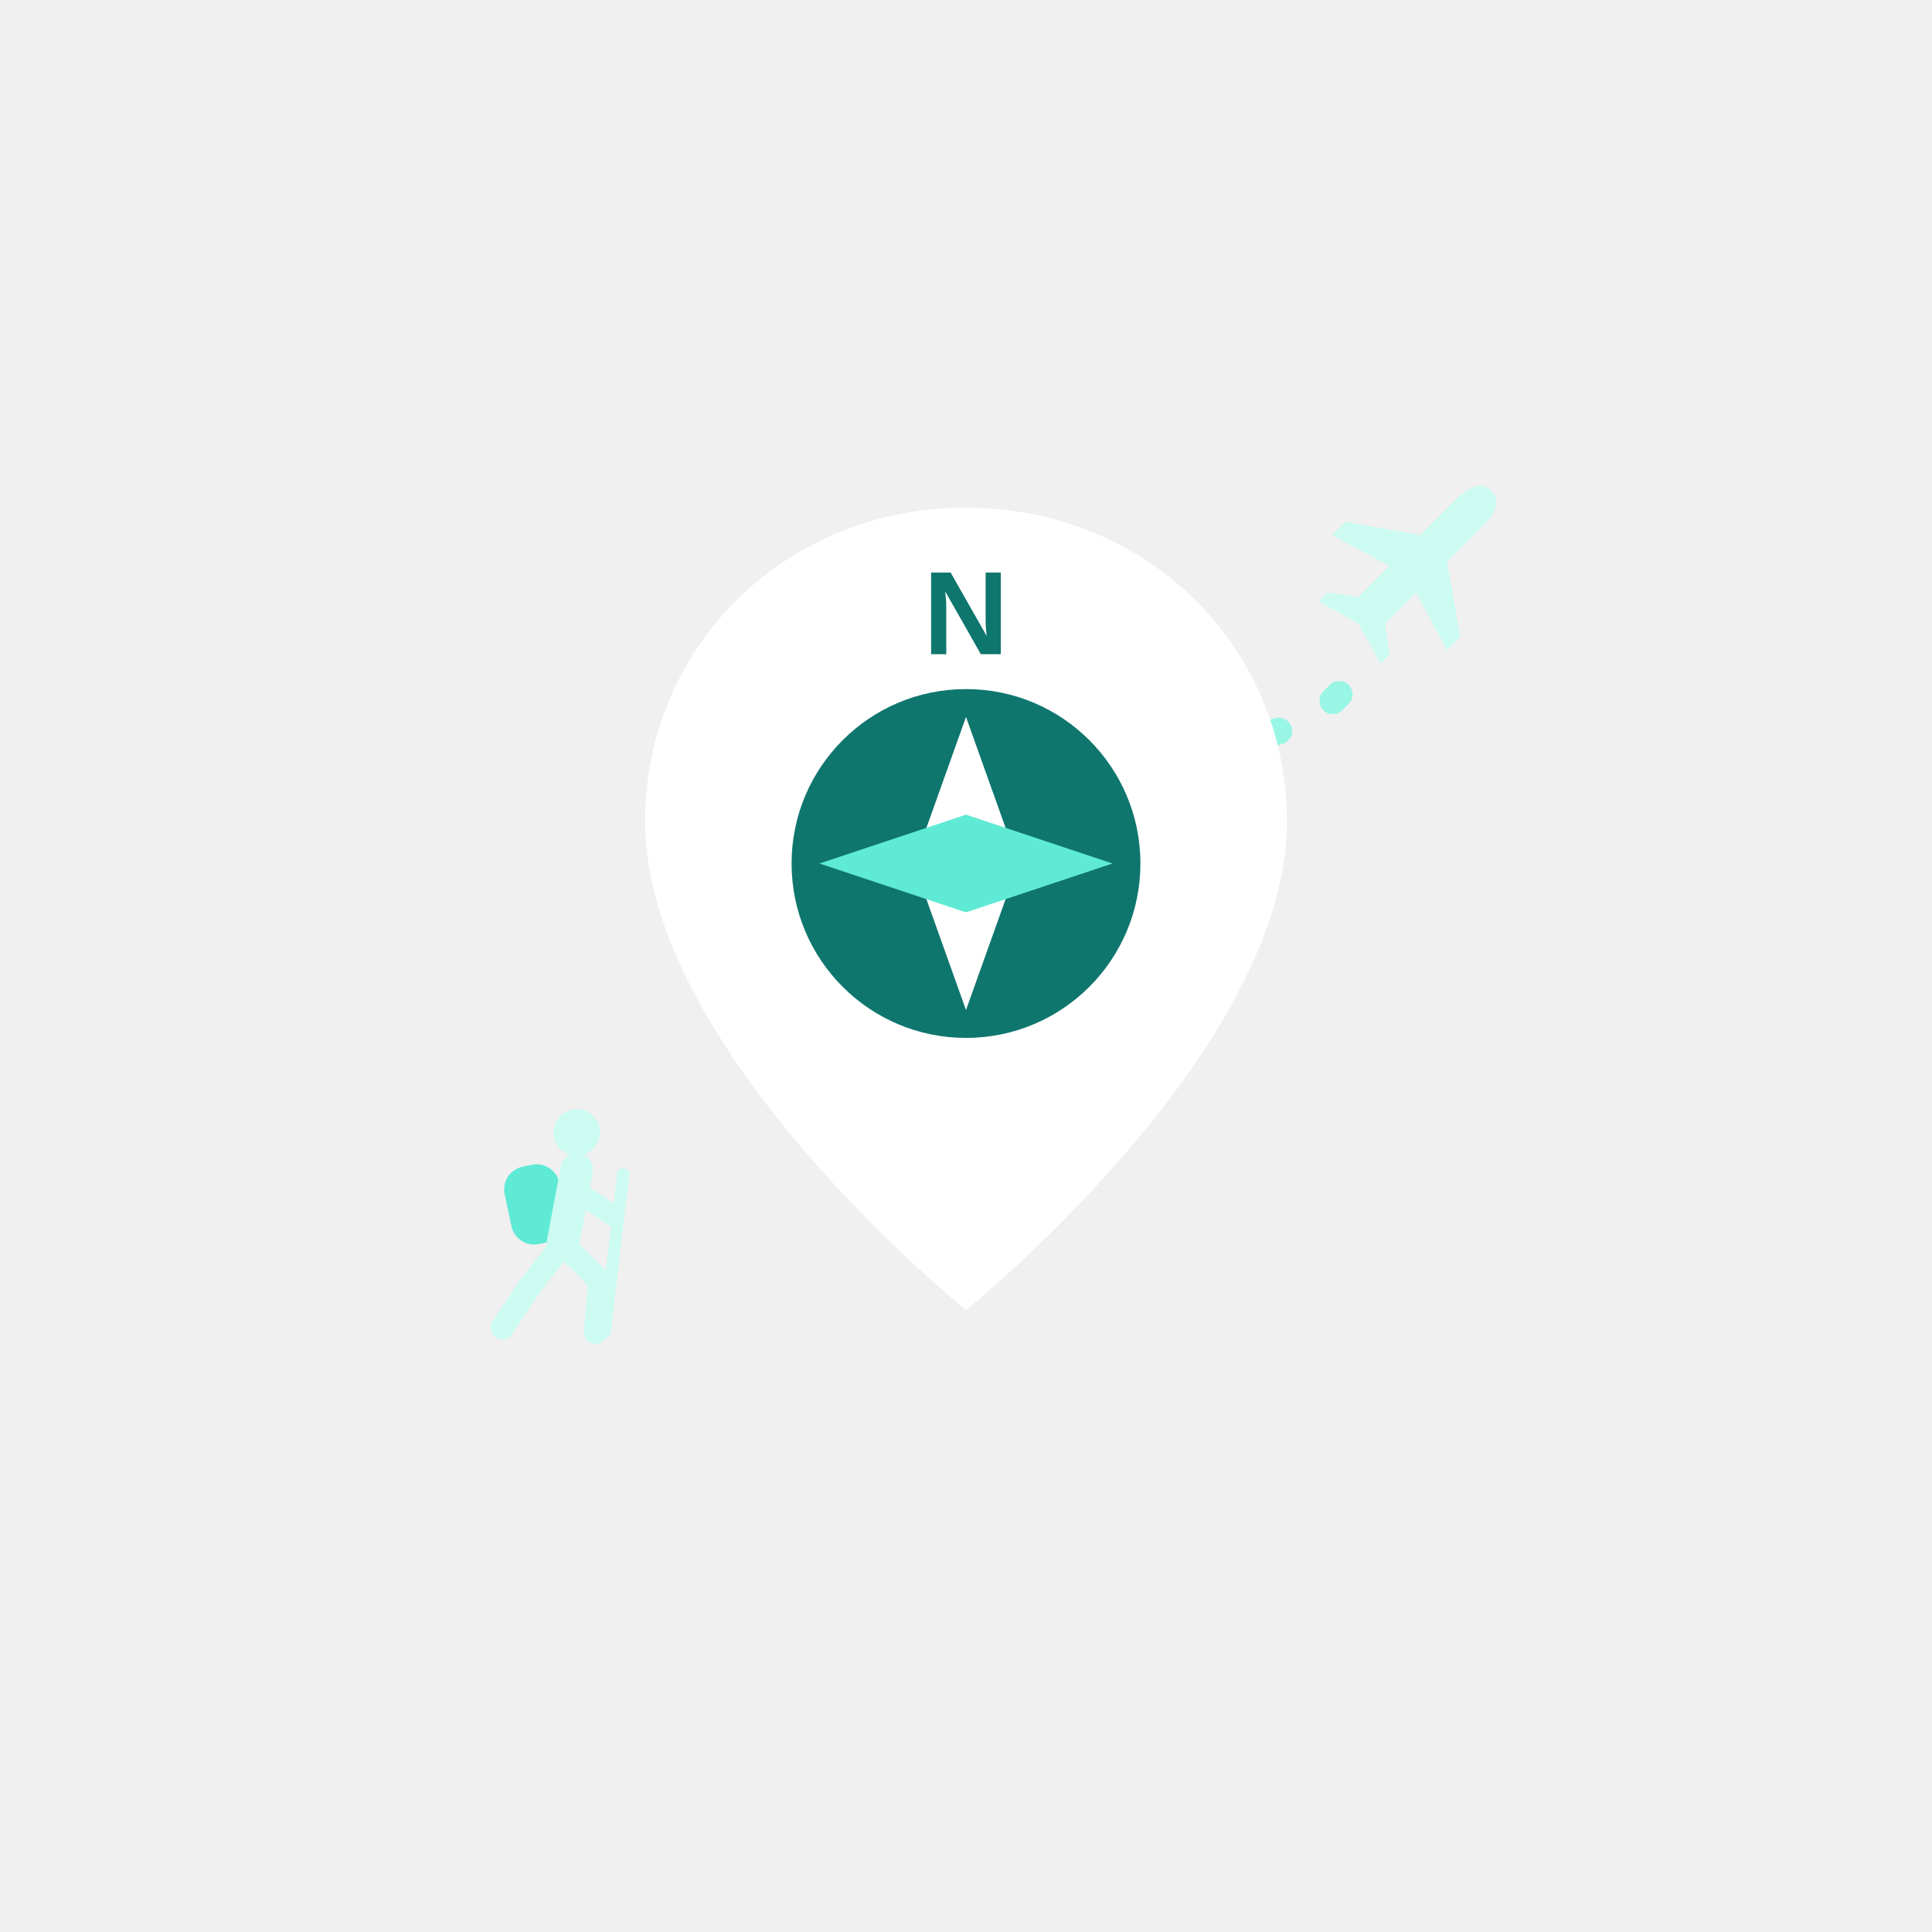
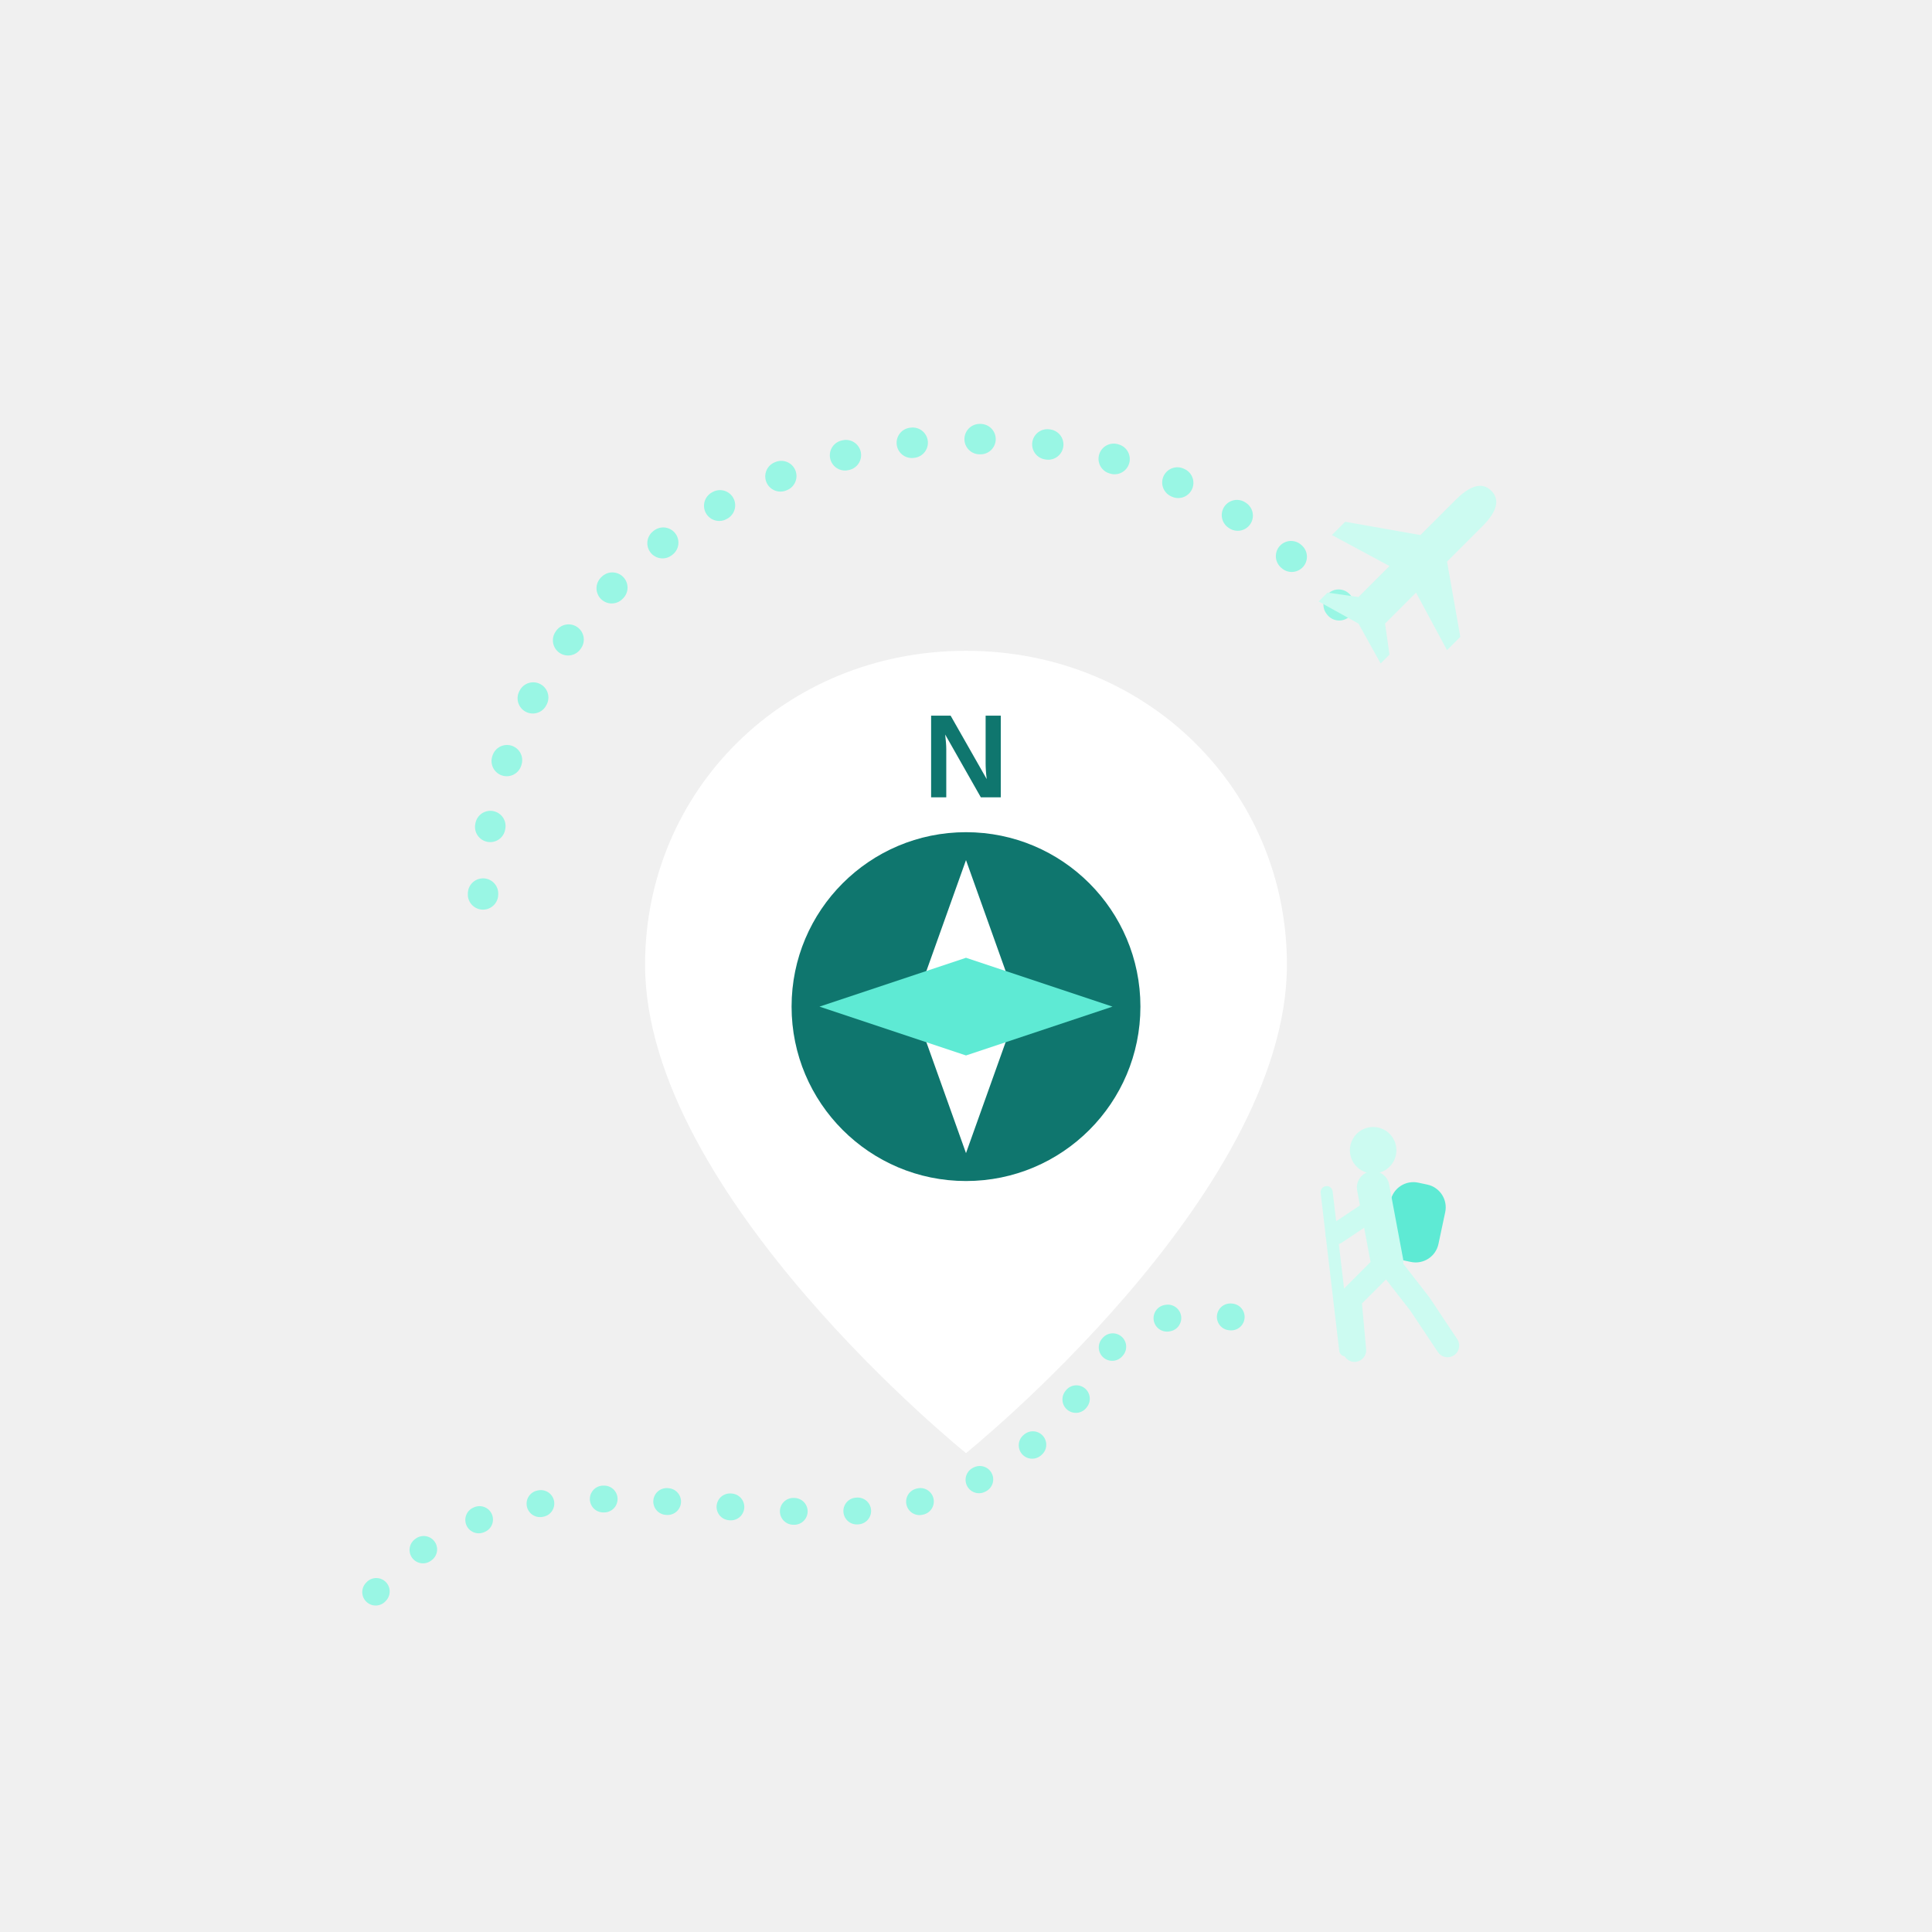
<svg xmlns="http://www.w3.org/2000/svg" viewBox="0 0 108 108" width="512" height="512">
  <defs>
    <clipPath id="c">
      <rect width="160" height="160" rx="36" />
    </clipPath>
  </defs>
  <g transform="translate(14,14) scale(.5)">
-     <path d="M114 54C118 53 121 51 123 48" stroke="#99f6e4" stroke-width="3" stroke-dasharray="1 7" stroke-linecap="round" fill="none" />
+     <path d="M26 72C28 22 92 4 122 40" stroke="#99f6e4" stroke-width="3.4" stroke-dasharray="0.1 7.5" stroke-linecap="round" fill="none" />
    <g transform="translate(122,24) scale(.7) rotate(45 14 14)" fill="#ccfbf1">
      <path d="M14 0q3 0 3 5v8l10 7v3l-10-3v7l4 3v2l-7-2-7 2v-2l4-3v-7l-10 3v-3l10-7v-8q0-5 3-5z" />
    </g>
-     <g transform="translate(24,96) scale(.52)" stroke="#ccfbf1" stroke-linecap="round" stroke-linejoin="round" fill="none">
+     <g transform="translate(138,98) scale(-.52,.52)" stroke="#ccfbf1" stroke-linecap="round" stroke-linejoin="round" fill="none">
      <circle cx="24" cy="5" r="5" fill="#ccfbf1" stroke="none" />
      <rect x="9" y="12" width="12" height="17" rx="5" transform="rotate(-12 15 20)" fill="#5eead4" stroke="none" />
      <path d="M24 13L21 29" stroke-width="7" />
      <path d="M21 29l8 8-1 11M21 29l-7 9-6 9" stroke-width="5" />
      <path d="M23 17l9 6" stroke-width="4.5" />
      <path d="M34 14l-4 34" stroke-width="2.6" />
    </g>
-     <g transform="translate(80,74) scale(.78) translate(-80,-80)">
+     <path d="M14 150C34 128 62 150 84 136C100 126 90 116 116 120" stroke="#99f6e4" stroke-width="3" stroke-dasharray="0.1 7" stroke-linecap="round" fill="none" />
+     <g transform="translate(80,90) scale(.78) translate(-80,-80)">
      <path d="M80 22c-26 0-46 20-46 45 0 33 46 70 46 70s46-37 46-70c0-25-20-45-46-45z" fill="#fff" />
      <circle cx="80" cy="73" r="25" fill="#0f766e" />
      <path d="M80 52l7.5 21-7.5 21-7.5-21z" fill="#fff" />
      <path d="M59 73l21-7 21 7-21 7z" fill="#5eead4" />
      <text x="80" y="43" text-anchor="middle" font-family="Arial,Helvetica,sans-serif" font-weight="700" font-size="17" fill="#0f766e">N</text>
    </g>
  </g>
</svg>
